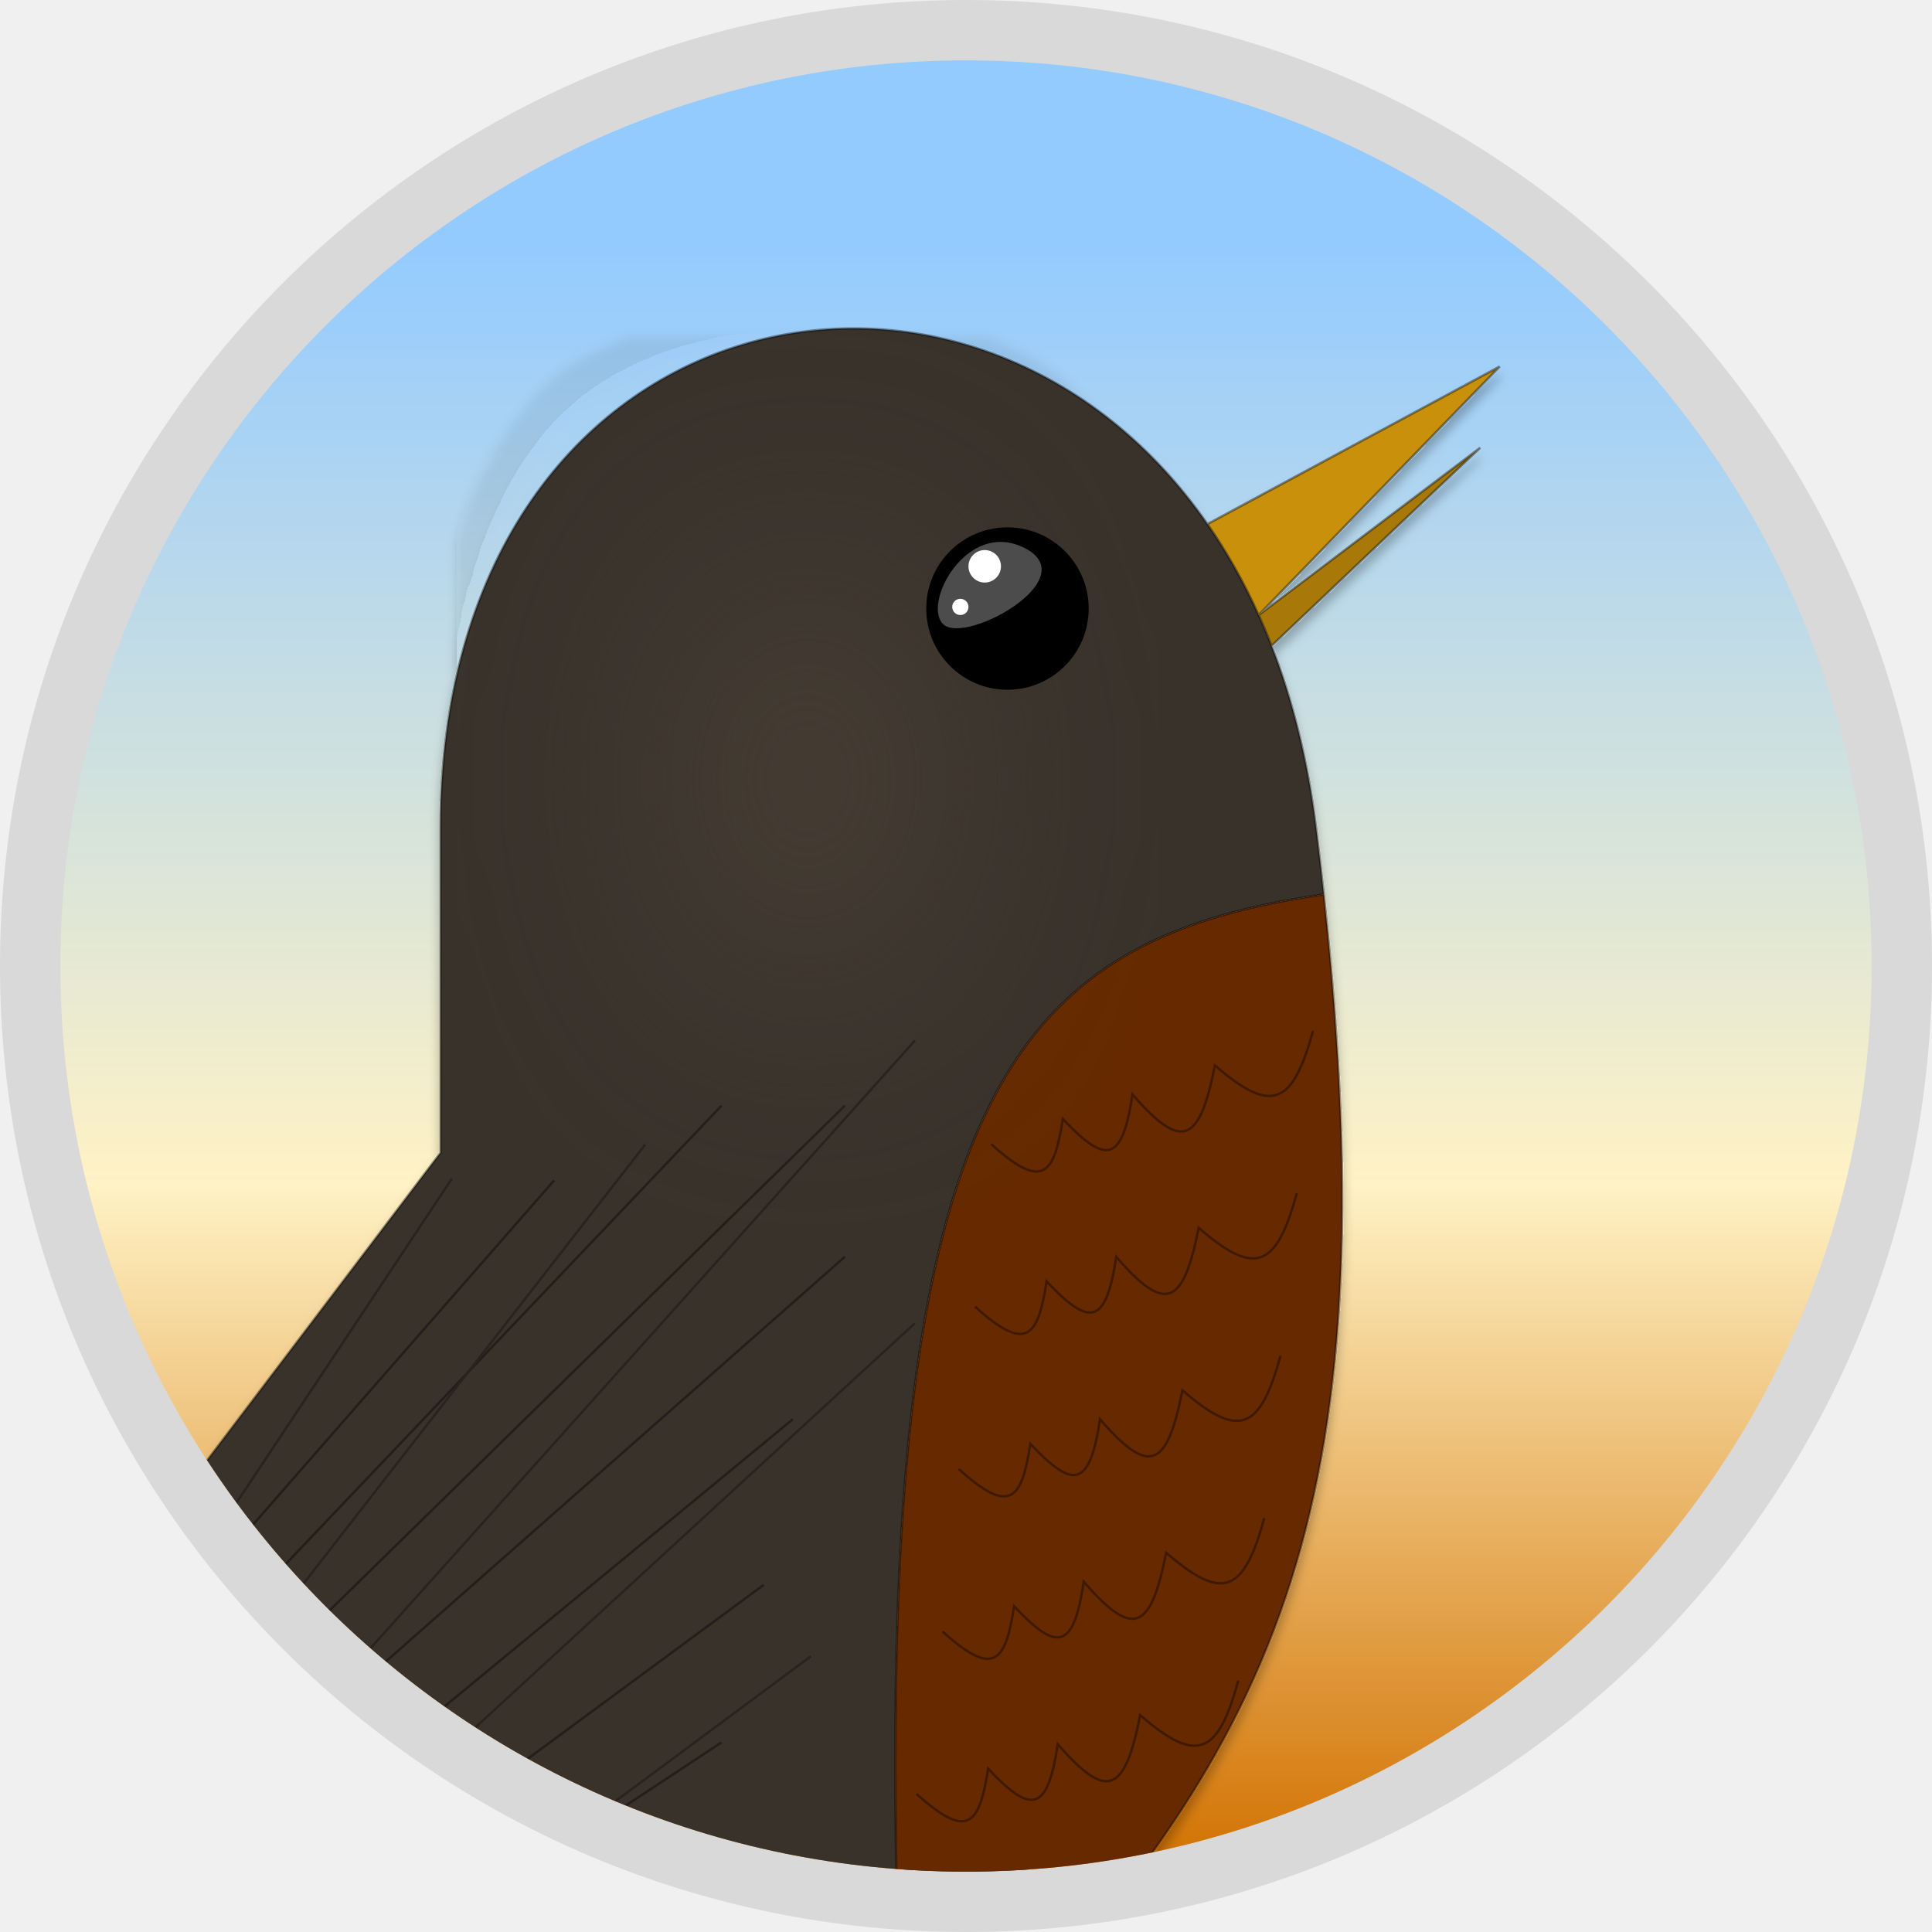
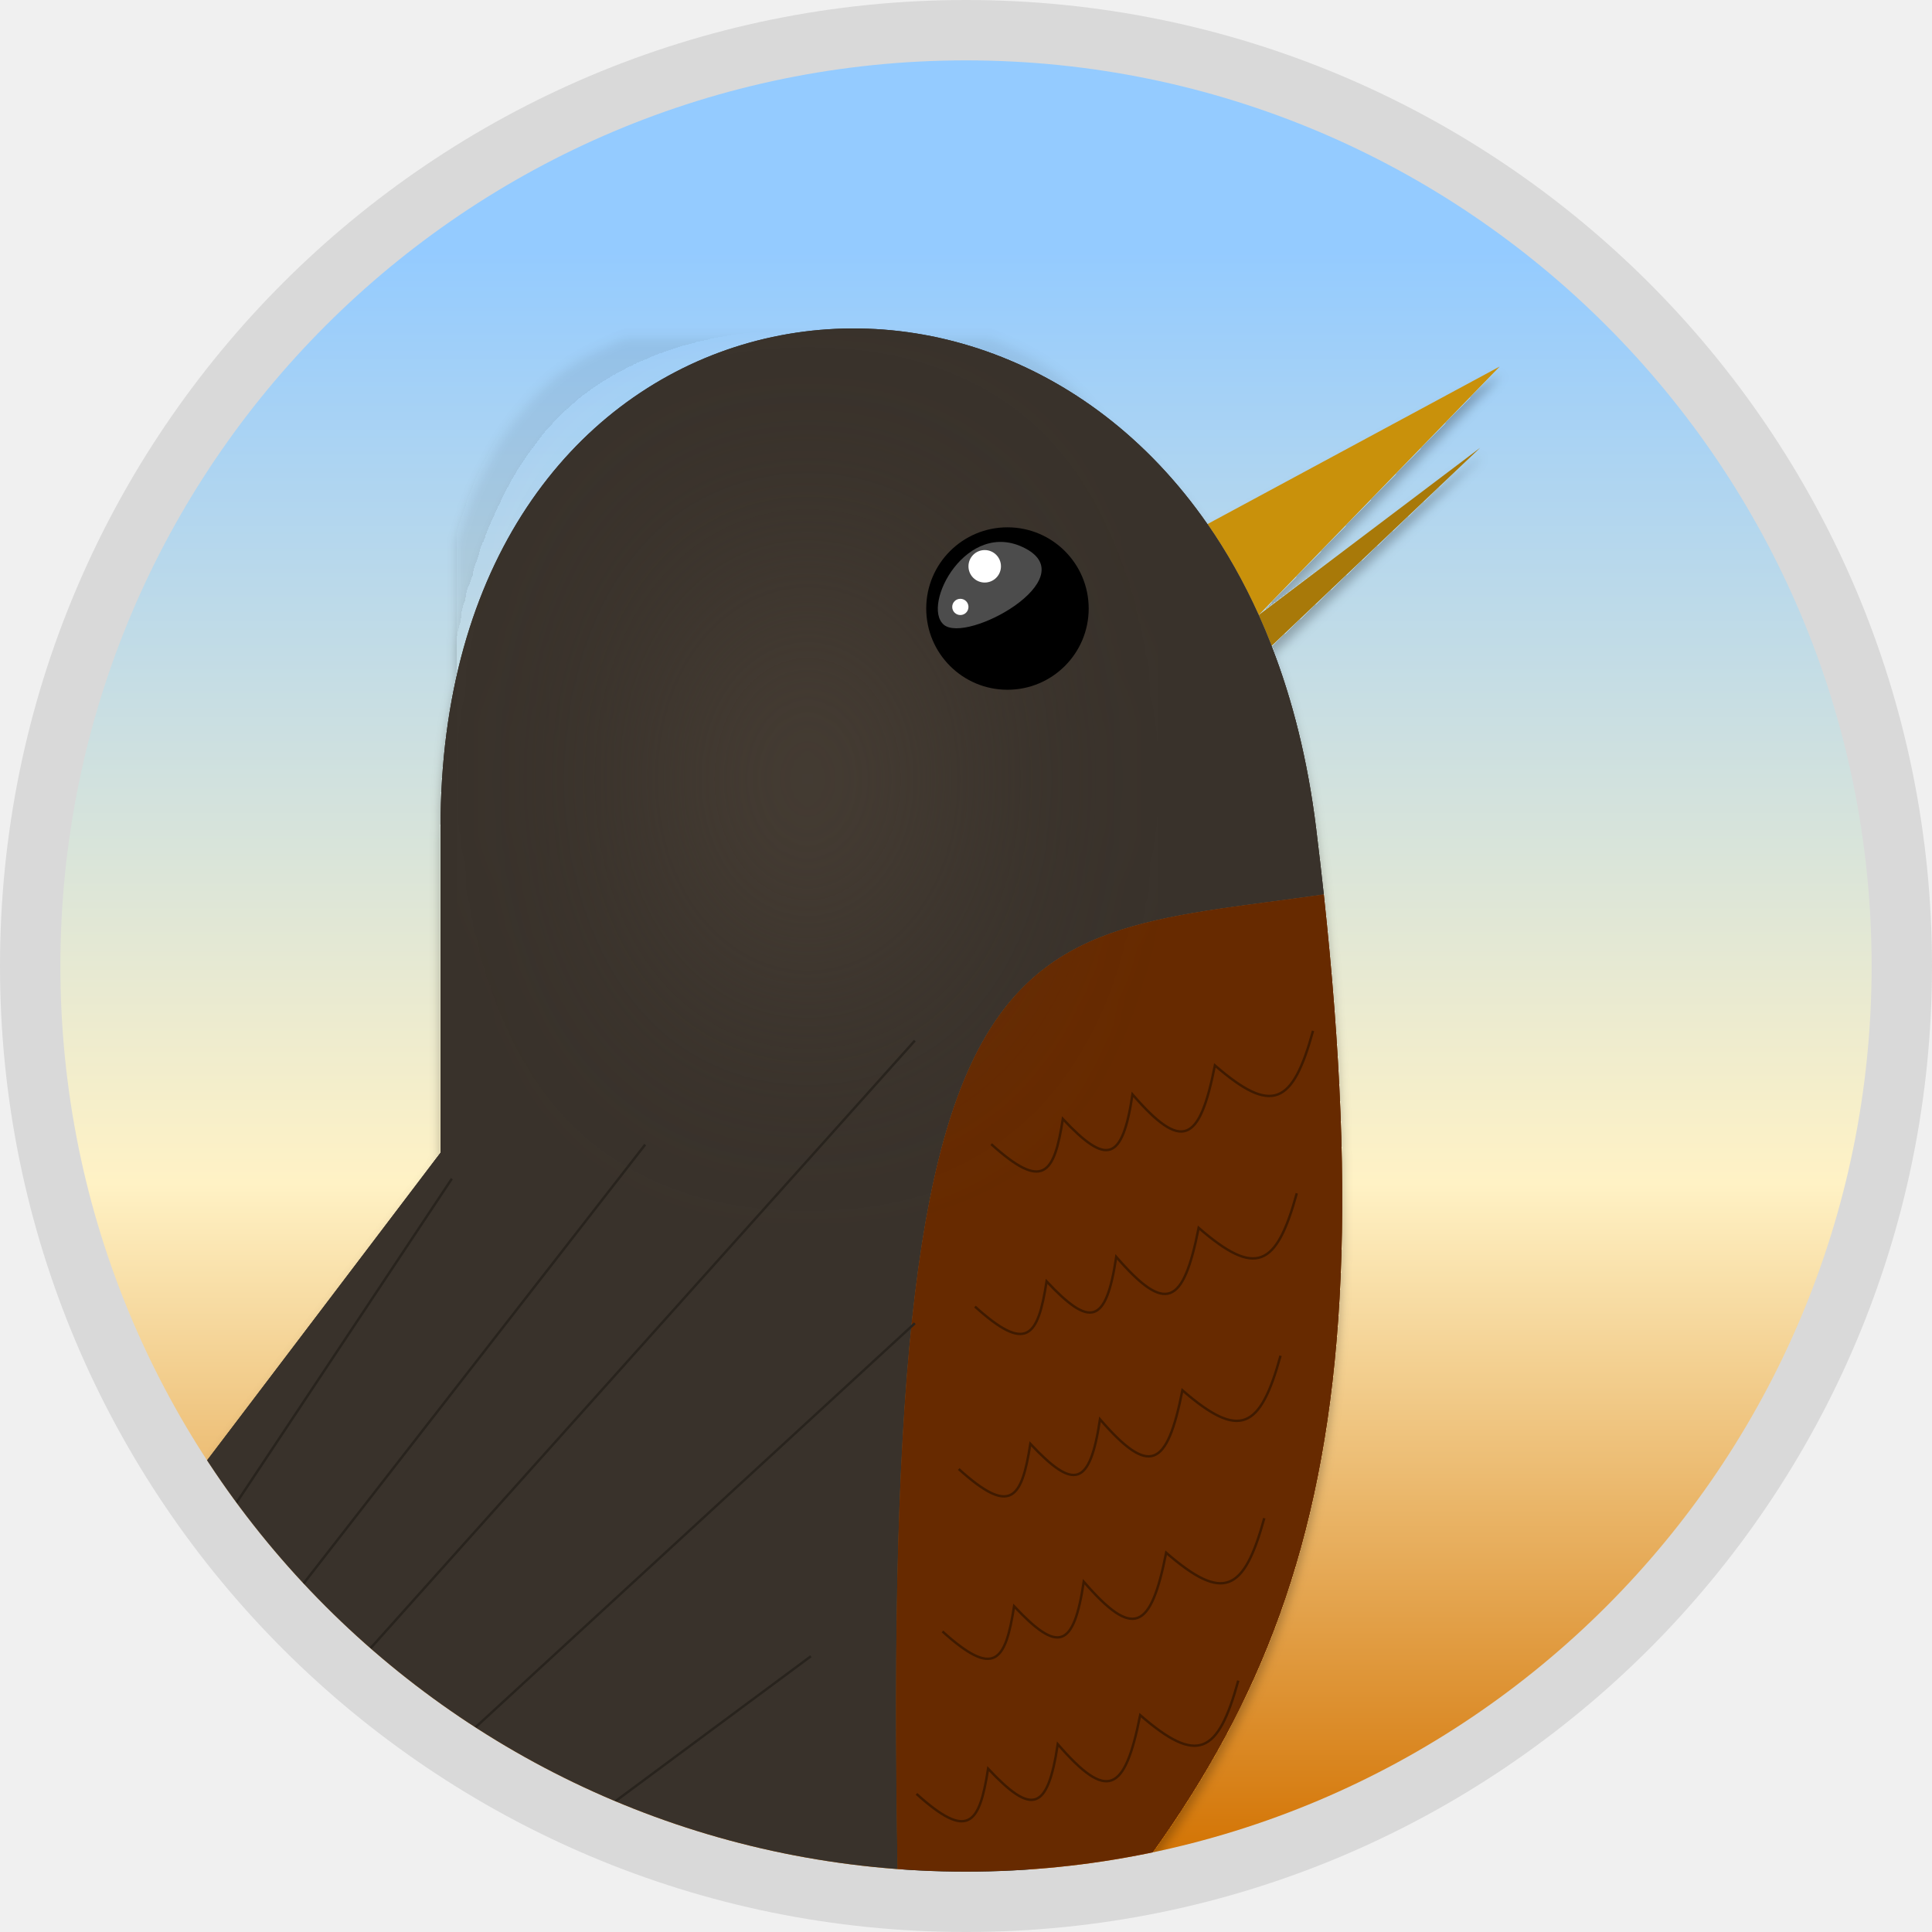
<svg xmlns="http://www.w3.org/2000/svg" width="800" height="800" viewBox="0 0 800 800" fill="none">
  <circle cx="400" cy="400" r="400" fill="#D9D9D9" />
  <circle cx="400" cy="400" r="375" fill="url(#paint0_linear_603_8106)" />
  <mask id="mask0_603_8106" style="mask-type:alpha" maskUnits="userSpaceOnUse" x="25" y="25" width="750" height="750">
    <circle cx="400" cy="400" r="375" fill="#599AD7" />
  </mask>
  <g mask="url(#mask0_603_8106)">
    <g filter="url(#filter0_d_603_8106)">
      <path d="M621 151.764L499.977 217.007C507.858 228.352 514.986 240.905 521.191 254.674L621 151.764Z" fill="#C9910B" />
      <path d="M612.927 185.395L521.191 254.674C523.061 258.823 524.847 263.083 526.545 267.453L612.927 185.395Z" fill="#A87909" />
-       <path fill-rule="evenodd" clip-rule="evenodd" d="M182.39 342.786V477.309L-191.175 969.662L-204.443 987.15L-244.76 1040.29L-254.874 1053.62L-285.076 1093.42L-295.538 1107.21L-306 1121L374.114 865.915C356.18 464.237 408.598 390.258 548.179 370.363C547.207 361.372 546.142 352.182 544.983 342.786C541.531 314.785 535.182 289.686 526.545 267.453C524.847 263.083 523.061 258.823 521.191 254.674C514.986 240.905 507.858 228.352 499.977 217.007C400.803 74.235 182.39 122.647 182.39 342.786Z" fill="#39322B" />
-       <path d="M402.368 855.318C526.273 724.988 576.337 630.886 548.179 370.363C408.598 390.258 356.18 464.237 374.114 865.915L402.368 855.318Z" fill="#672A00" />
-       <path d="M-306 1121L374.114 865.915M-306 1121L-295.538 1107.21M-306 1121L298.77 721.468M-306 1121L280.607 808.235M499.977 217.007C400.803 74.235 182.39 122.647 182.39 342.786V477.309L-191.175 969.662M499.977 217.007L621 151.764L521.191 254.674M499.977 217.007C507.858 228.352 514.986 240.905 521.191 254.674M521.191 254.674L612.927 185.395L526.545 267.453M521.191 254.674C523.061 258.823 524.847 263.083 526.545 267.453M526.545 267.453C535.182 289.686 541.531 314.785 544.983 342.786C546.142 352.182 547.207 361.372 548.179 370.363M548.179 370.363C576.337 630.886 526.273 724.988 402.368 855.318L374.114 865.915M548.179 370.363C408.598 390.258 356.18 464.237 374.114 865.915M229.48 488.743L-191.175 969.662M-191.175 969.662L-204.443 987.15M298.77 457.803L-204.443 987.15M-204.443 987.15L-244.76 1040.29M349.896 457.803L-244.76 1040.29M-244.76 1040.29L-254.874 1053.62M349.896 520.356L-254.874 1053.62M-254.874 1053.62L-285.076 1093.42M328.369 587.618L-285.076 1093.42M-285.076 1093.42L-295.538 1107.21M316.261 656.224L-295.538 1107.21" stroke="black" stroke-opacity="0.4" />
+       <path fill-rule="evenodd" clip-rule="evenodd" d="M182.39 342.786V477.309L-191.175 969.662L-204.443 987.15L-244.76 1040.29L-254.874 1053.62L-285.076 1093.42L-295.538 1107.21L-306 1121L374.114 865.915C357.296 370.363 408.598 390.258 548.179 370.363C547.207 361.372 546.142 352.182 544.983 342.786C541.531 314.785 535.182 289.686 526.545 267.453C524.847 263.083 523.061 258.823 521.191 254.674C514.986 240.905 507.858 228.352 499.977 217.007C400.803 74.235 182.39 122.647 182.39 342.786Z" fill="#39322B" />
+       <path d="M402.368 855.318C526.273 724.988 576.337 630.886 548.179 370.363C408.598 390.258 357.296 370.363 374.114 865.915L402.368 855.318Z" fill="#672A00" />
+       <path fill-rule="evenodd" clip-rule="evenodd" d="M182.39 342.786V477.309L-191.175 969.662L-204.443 987.15L-244.76 1040.29L-254.874 1053.62L-285.076 1093.42L-295.538 1107.21L-306 1121L374.114 865.915C357.296 370.363 408.598 390.258 548.179 370.363C547.207 361.372 546.142 352.182 544.983 342.786C541.531 314.785 535.182 289.686 526.545 267.453C524.847 263.083 523.061 258.823 521.191 254.674C514.986 240.905 507.858 228.352 499.977 217.007C400.803 74.235 182.39 122.647 182.39 342.786Z" fill="#39322B" />
+       <path d="M402.368 855.318C526.273 724.988 576.337 630.886 548.179 370.363C408.598 390.258 357.296 370.363 374.114 865.915L402.368 855.318Z" fill="#672A00" />
      <path d="M410.44 473.765C431.813 493.072 436.502 486.467 440.098 463.326C458.171 482.578 464.722 481.16 468.942 453.174C489.444 476.844 496.684 473.369 503.068 441.162C526.713 461.707 535.272 457.464 543.695 426.863" stroke="#3F1A00" />
      <path d="M403.713 541.026C425.086 560.333 429.775 553.728 433.371 530.588C451.444 549.839 457.995 548.421 462.215 520.435C482.717 544.105 489.957 540.63 496.341 508.424C519.986 528.968 528.545 524.726 536.968 494.124" stroke="#3F1A00" />
      <path d="M396.986 608.288C418.359 627.595 423.048 620.989 426.644 597.849C444.717 617.101 451.268 615.682 455.488 587.696C475.99 611.367 483.23 607.891 489.614 575.685C513.259 596.23 521.818 591.987 530.241 561.385" stroke="#3F1A00" />
      <path d="M390.259 675.549C411.632 694.856 416.321 688.251 419.916 665.11C437.99 684.362 444.541 682.944 448.761 654.958C469.263 678.628 476.503 675.153 482.887 642.946C506.532 663.491 515.091 659.248 523.514 628.647" stroke="#3F1A00" />
      <path d="M379.496 742.811C400.869 762.118 405.557 755.512 409.153 732.372C427.226 751.624 433.777 750.205 437.998 722.219C458.499 745.89 465.739 742.414 472.124 710.208C495.768 730.753 504.328 726.51 512.75 695.908" stroke="#3F1A00" />
      <g filter="url(#filter1_f_603_8106)">
        <ellipse cx="334.424" cy="322.608" rx="45.072" ry="90.803" fill="#4C4238" />
      </g>
      <path d="M187.1 488.071L-216.529 1095.44M-216.529 1095.44L267.153 473.946M-216.529 1095.44L378.823 430.898M-216.529 1095.44L378.823 547.933M-216.529 1095.44L335.769 685.819M-216.529 1095.44L307.515 800.163" stroke="#28231D" />
      <ellipse cx="417.167" cy="251.983" rx="33.636" ry="33.631" fill="black" />
      <ellipse cx="407.75" cy="234.495" rx="6.727" ry="6.726" fill="white" />
      <ellipse cx="397.659" cy="251.311" rx="3.364" ry="3.363" fill="white" />
      <path d="M424.601 227.097C400.35 214.317 381.341 250.613 390.804 258.676C400.267 266.739 448.853 239.876 424.601 227.097Z" fill="white" fill-opacity="0.3" />
    </g>
  </g>
  <defs>
-     <filter id="filter0_d_603_8106" x="-311.444" y="135.5" width="936.803" height="994.576" filterUnits="userSpaceOnUse" color-interpolation-filters="sRGB">
+     <filter id="filter0_d_603_8106" x="-310" y="136" width="935" height="993" filterUnits="userSpaceOnUse" color-interpolation-filters="sRGB">
      <feFlood flood-opacity="0" result="BackgroundImageFix" />
      <feColorMatrix in="SourceAlpha" type="matrix" values="0 0 0 0 0 0 0 0 0 0 0 0 0 0 0 0 0 0 127 0" result="hardAlpha" />
      <feOffset dy="4" />
      <feGaussianBlur stdDeviation="2" />
      <feComposite in2="hardAlpha" operator="out" />
      <feColorMatrix type="matrix" values="0 0 0 0 0 0 0 0 0 0 0 0 0 0 0 0 0 0 0.25 0" />
      <feBlend mode="normal" in2="BackgroundImageFix" result="effect1_dropShadow_603_8106" />
      <feBlend mode="normal" in="SourceGraphic" in2="effect1_dropShadow_603_8106" result="shape" />
    </filter>
    <filter id="filter1_f_603_8106" x="189.352" y="131.805" width="290.144" height="381.606" filterUnits="userSpaceOnUse" color-interpolation-filters="sRGB">
      <feFlood flood-opacity="0" result="BackgroundImageFix" />
      <feBlend mode="normal" in="SourceGraphic" in2="BackgroundImageFix" result="shape" />
      <feGaussianBlur stdDeviation="50" result="effect1_foregroundBlur_603_8106" />
    </filter>
    <linearGradient id="paint0_linear_603_8106" x1="400" y1="25" x2="400" y2="775" gradientUnits="userSpaceOnUse">
      <stop offset="0.105" stop-color="#94CBFF" />
      <stop offset="0.62" stop-color="#FFF2C5" />
      <stop offset="0.999" stop-color="#D27100" />
      <stop offset="0.999" stop-color="#FEEF66" />
      <stop offset="0.999" stop-color="#00232E" />
    </linearGradient>
  </defs>
</svg>
